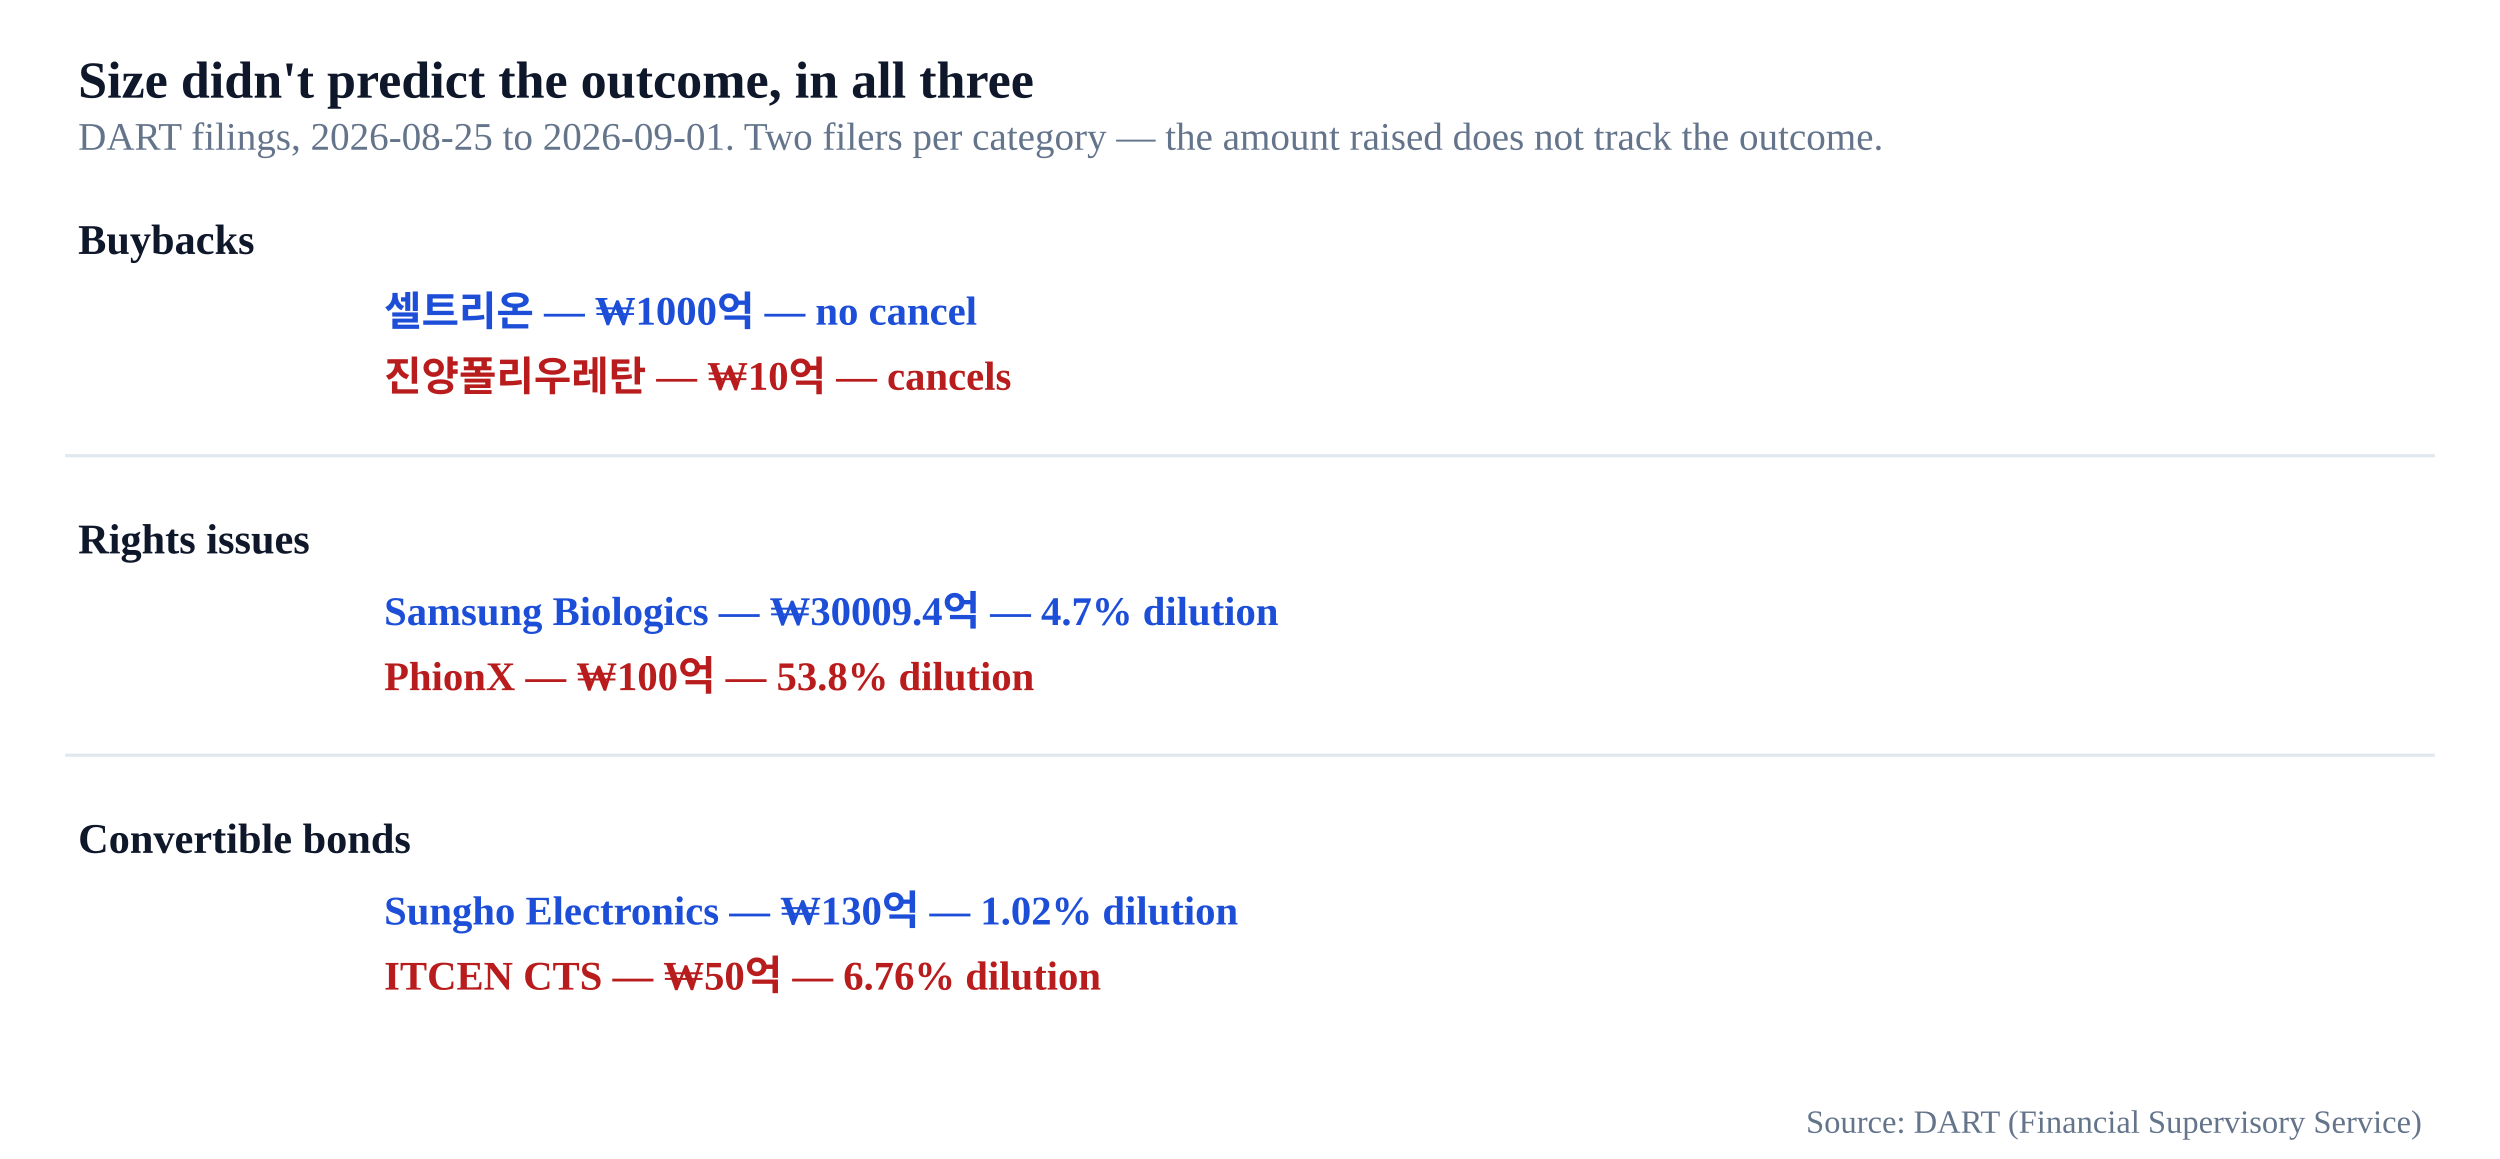
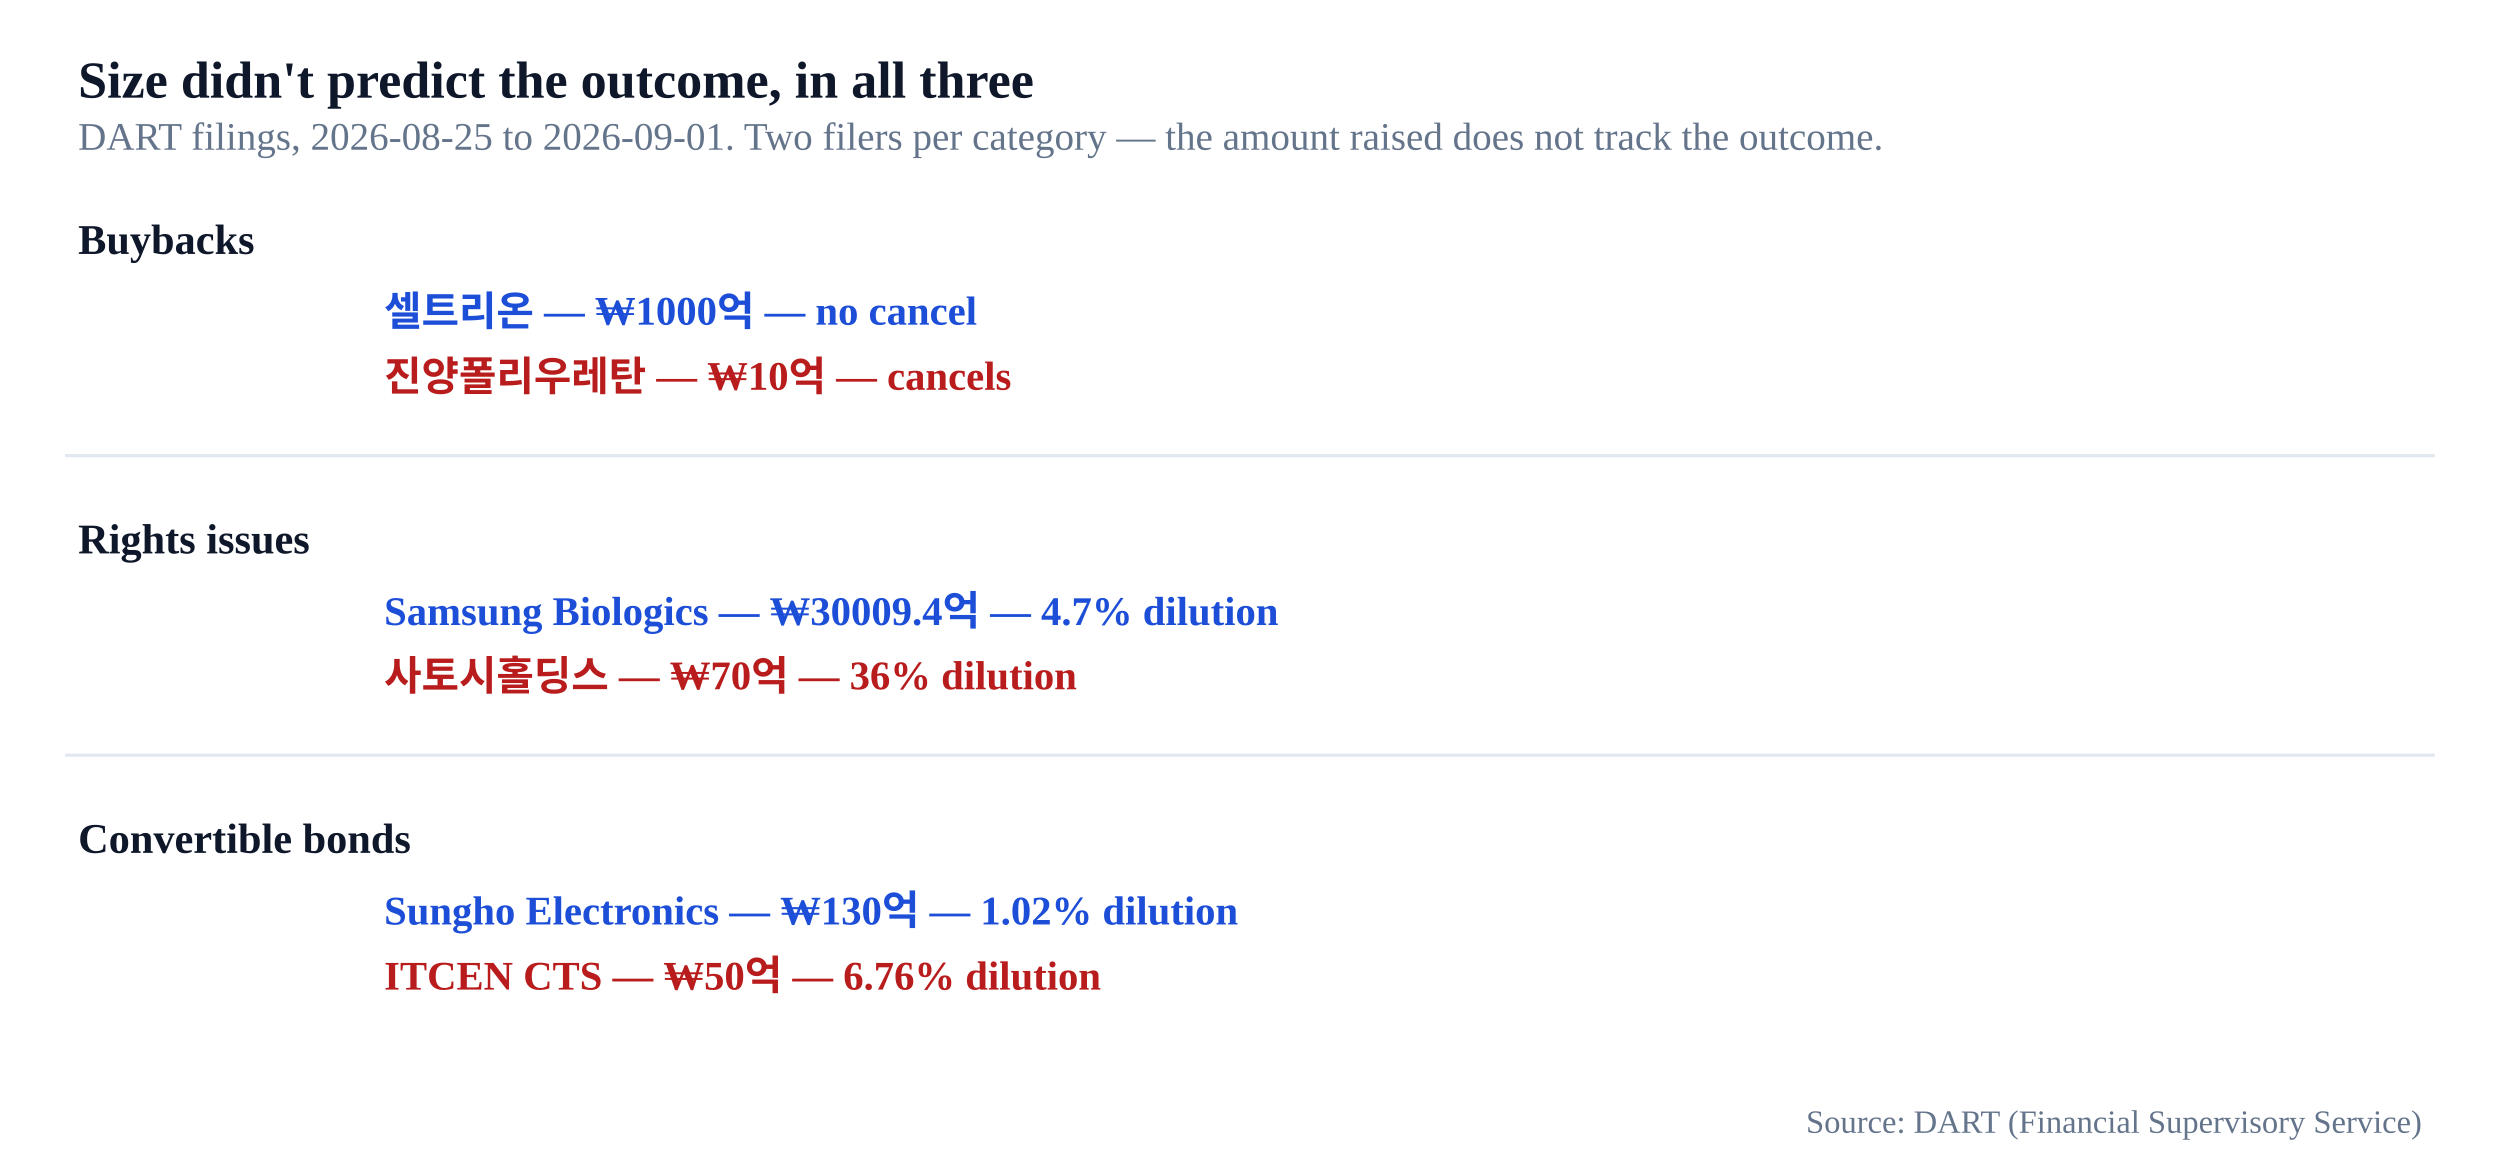
<svg xmlns="http://www.w3.org/2000/svg" viewBox="0 0 768 356" font-family="Georgia,'Times New Roman',serif" role="img" aria-label="Three ways Korean companies raised capital this week, comparing the biggest filing against a smaller one that better served shareholders in each category">
  <rect width="768" height="356" fill="#ffffff" />
  <text x="24" y="30" font-size="16" font-weight="700" fill="#0f172a">Size didn't predict the outcome, in all three</text>
  <text x="24" y="46" font-size="12" fill="#64748b">DART filings, 2026-08-25 to 2026-09-01. Two filers per category — the amount raised does not track the outcome.</text>
  <text x="24" y="78" font-size="13" font-weight="700" fill="#0f172a">Buybacks</text>
  <text x="118" y="100" font-size="12.5" font-weight="700" fill="#1d4ed8">셀트리온 — ₩1000억 — no cancel</text>
  <text x="118" y="120" font-size="12.5" font-weight="700" fill="#b91c1c">진양폴리우레탄 — ₩10억 — cancels</text>
  <line x1="20" y1="140" x2="748" y2="140" stroke="#e2e8f0" />
  <text x="24" y="170" font-size="13" font-weight="700" fill="#0f172a">Rights issues</text>
  <text x="118" y="192" font-size="12.5" font-weight="700" fill="#1d4ed8">Samsung Biologics — ₩30009.4억 — 4.7% dilution</text>
-   <text x="118" y="212" font-size="12.5" font-weight="700" fill="#b91c1c">PhionX — ₩100억 — 53.8% dilution</text>
+   <text x="118" y="212" font-size="12.5" font-weight="700" fill="#b91c1c">사토시홀딩스 — ₩70억 — 36% dilution</text>
  <line x1="20" y1="232" x2="748" y2="232" stroke="#e2e8f0" />
  <text x="24" y="262" font-size="13" font-weight="700" fill="#0f172a">Convertible bonds</text>
  <text x="118" y="284" font-size="12.5" font-weight="700" fill="#1d4ed8">Sungho Electronics — ₩130억 — 1.02% dilution</text>
  <text x="118" y="304" font-size="12.5" font-weight="700" fill="#b91c1c">ITCEN CTS — ₩50억 — 6.76% dilution</text>
  <text x="744" y="348" text-anchor="end" font-size="10" fill="#64748b">Source: DART (Financial Supervisory Service)</text>
</svg>
